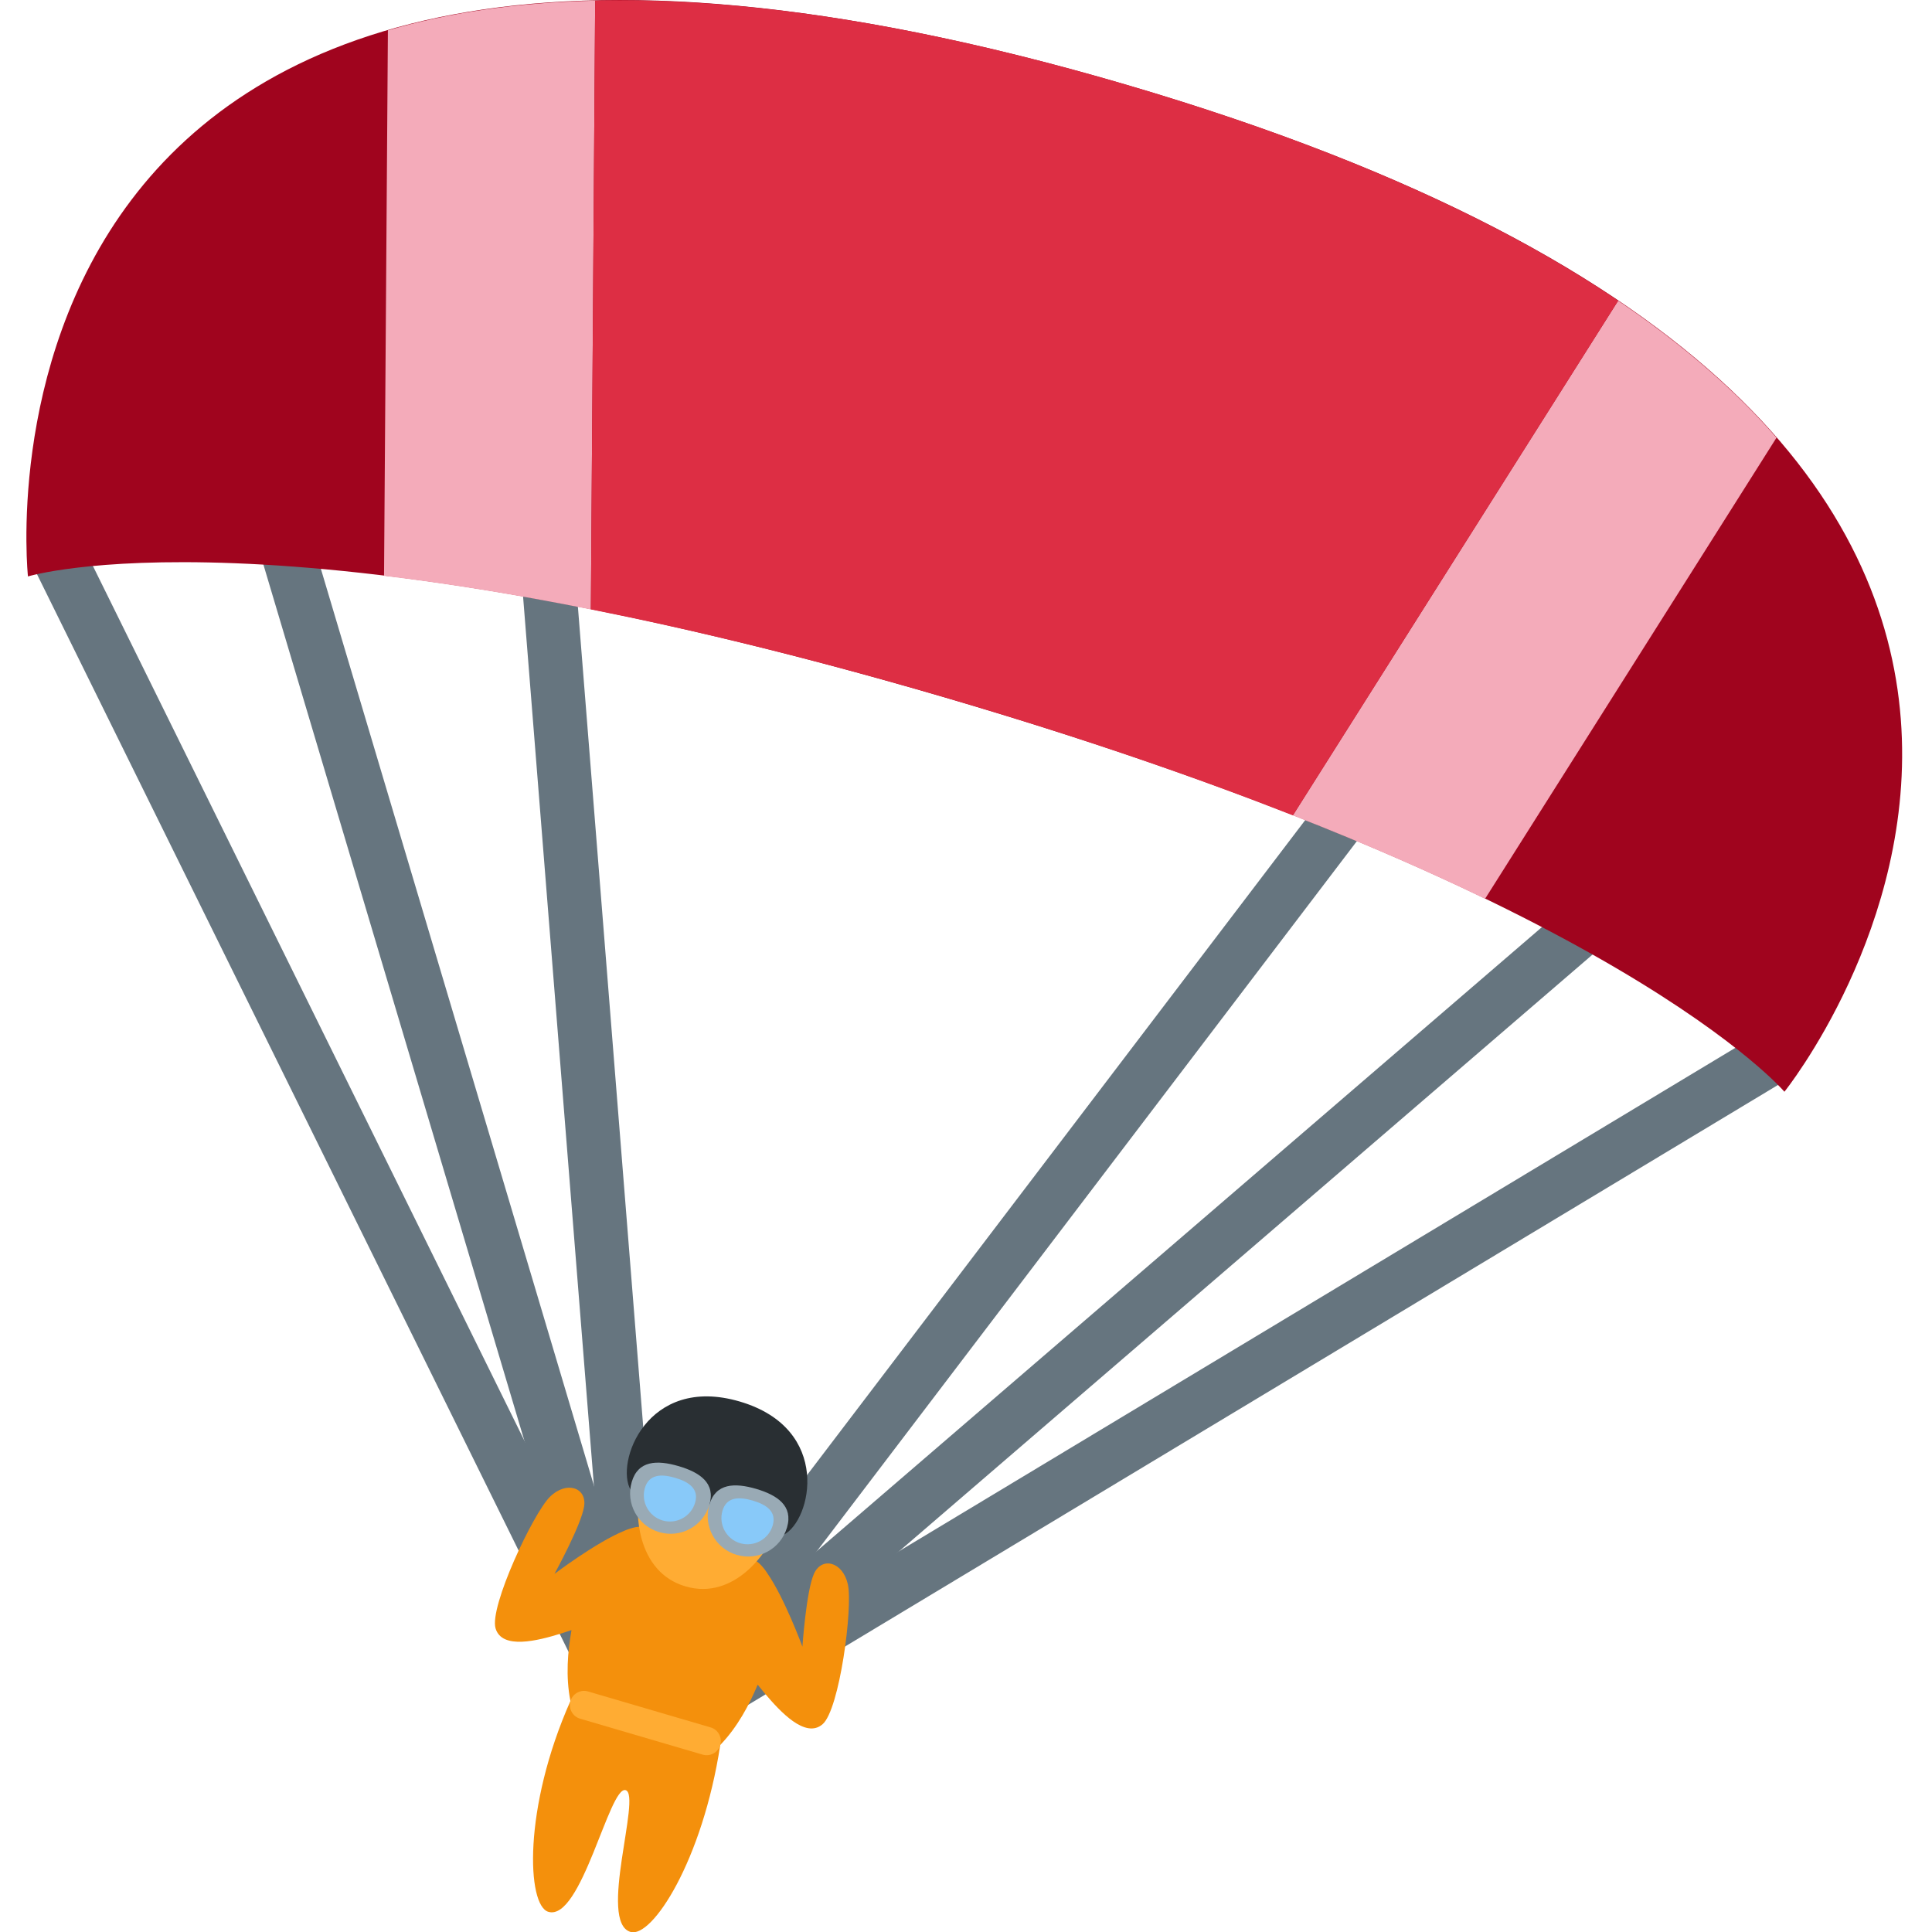
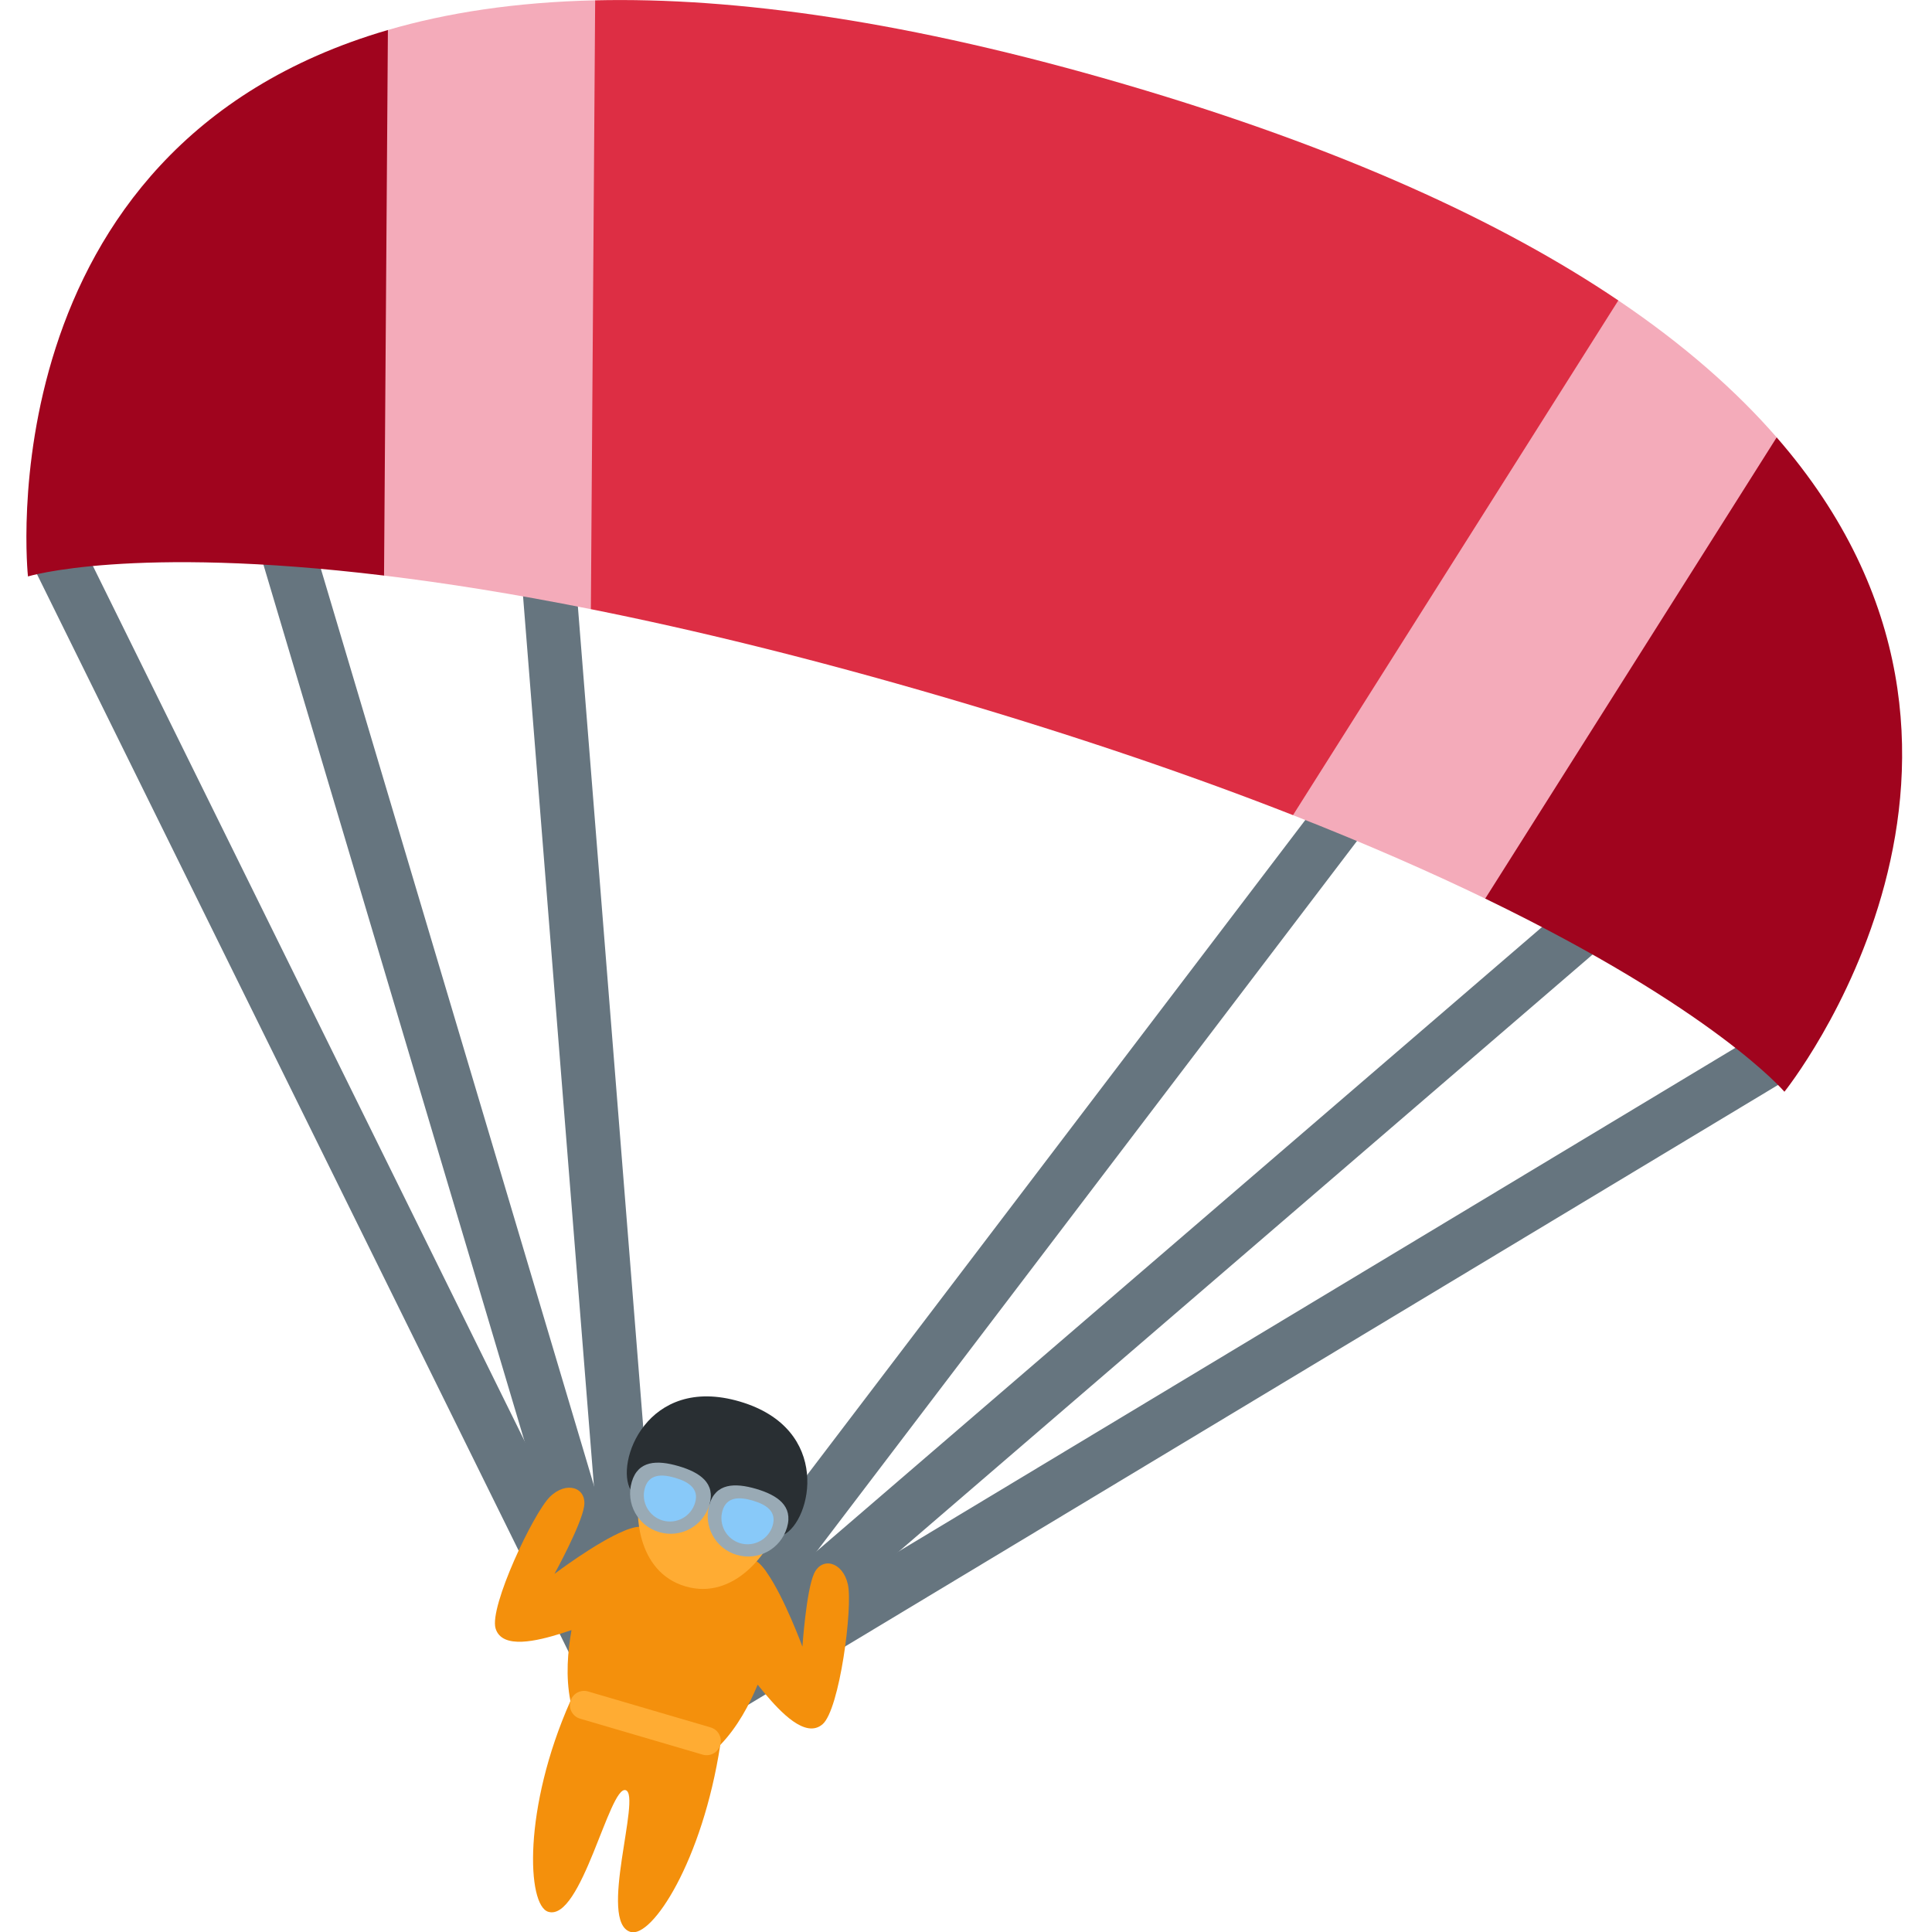
<svg xmlns="http://www.w3.org/2000/svg" viewBox="0 0 36 36">
  <g fill="#66757F">
-     <path d="M11.945 32.885c-.185 0-.363-.103-.45-.28L.652 10.624c-.123-.248-.021-.549.228-.671.25-.122.549-.02.671.228l10.843 21.98c.123.248.021.549-.228.672-.071.035-.147.052-.221.052z" />
-     <path d="M11.944 32.885c-.216 0-.416-.141-.481-.358L4.042 7.612c-.079-.265.072-.545.338-.624.268-.079.545.073.624.338l7.421 24.914c.079.266-.072.545-.338.624-.047.014-.095.021-.143.021z" />
-     <path d="M11.944 32.885c-.259 0-.479-.199-.5-.462L9.214 4.428c-.022-.276.184-.518.46-.54.278-.02.518.184.54.46l2.23 27.995c.022.276-.184.518-.46.54l-.04.002z" />
-     <path d="M11.945 32.885c-.17 0-.336-.087-.43-.243-.143-.237-.066-.546.171-.688l21-12.64c.237-.143.546-.066.688.171s.066.546-.171.688l-21 12.64c-.081.048-.17.072-.258.072z" />
-     <path d="M11.944 32.885c-.141 0-.281-.06-.38-.175-.181-.21-.157-.526.053-.707l19.705-16.957c.21-.18.527-.157.707.053.181.21.157.527-.053.708L12.271 32.763c-.094.082-.21.122-.327.122z" />
-     <path d="M11.944 32.885c-.106 0-.212-.034-.303-.103-.22-.168-.263-.482-.096-.703L28.546 9.726c.168-.221.482-.262.703-.096.221.168.264.482.096.703L12.344 32.687c-.099.129-.249.198-.4.198z" />
+     <path d="M 11.945,32.885 c -0.185,0 -0.363,-0.103 -0.45,-0.28 l -10.843,-21.981 c -0.123,-0.248 -0.021,-0.549 0.228,-0.671 c 0.25,-0.122 0.549,-0.02 0.671,0.228 l 10.843,21.98 c 0.123,0.248 0.021,0.549 -0.228,0.672 c -0.071,0.035 -0.147,0.052 -0.221,0.052 Z" />
+     <path d="M 11.944,32.885 c -0.216,0 -0.416,-0.141 -0.481,-0.358 l -7.421,-24.915 c -0.079,-0.265 0.072,-0.545 0.338,-0.624 c 0.268,-0.079 0.545,0.073 0.624,0.338 l 7.421,24.914 c 0.079,0.266 -0.072,0.545 -0.338,0.624 c -0.047,0.014 -0.095,0.021 -0.143,0.021 Z" />
+     <path d="M 11.944,32.885 c -0.259,0 -0.479,-0.199 -0.5,-0.462 l -2.23,-27.995 c -0.022,-0.276 0.184,-0.518 0.46,-0.54 c 0.278,-0.02 0.518,0.184 0.54,0.46 l 2.23,27.995 c 0.022,0.276 -0.184,0.518 -0.46,0.54 l -0.04,0.002 Z" />
+     <path d="M 11.945,32.885 c -0.17,0 -0.336,-0.087 -0.43,-0.243 c -0.143,-0.237 -0.066,-0.546 0.171,-0.688 l 21,-12.64 c 0.237,-0.143 0.546,-0.066 0.688,0.171 s 0.066,0.546 -0.171,0.688 l -21,12.64 c -0.081,0.048 -0.17,0.072 -0.258,0.072 Z" />
+     <path d="M 11.944,32.885 c -0.141,0 -0.281,-0.06 -0.38,-0.175 c -0.181,-0.21 -0.157,-0.526 0.053,-0.707 l 19.705,-16.957 c 0.21,-0.18 0.527,-0.157 0.707,0.053 c 0.181,0.21 0.157,0.527 -0.053,0.708 l -19.705,16.956 c -0.094,0.082 -0.21,0.122 -0.327,0.122 Z" />
+     <path d="M 11.944,32.885 c -0.106,0 -0.212,-0.034 -0.303,-0.103 c -0.22,-0.168 -0.263,-0.482 -0.096,-0.703 l 17.001,-22.353 c 0.168,-0.221 0.482,-0.262 0.703,-0.096 c 0.221,0.168 0.264,0.482 0.096,0.703 l -17.001,22.354 c -0.099,0.129 -0.249,0.198 -0.4,0.198 Z" />
  </g>
-   <path fill="#A0041E" d="M33.25 20.343s-3.106-3.669-15.62-7.34S.521 10.741.521 10.741-1.158-4.917 20.982 1.578 33.25 20.343 33.25 20.343z" />
-   <path fill="#F4900C" d="M15.799 29.523c-.095-.427-.489-.521-.633-.196-.144.325-.214 1.356-.214 1.356s-.337-.915-.656-1.37l-.031-.047c-.054-.072-.107-.132-.157-.167l-.02-.013c-.246-.206-.596-.356-1.034-.485s-.813-.191-1.132-.151h-.024c-.061.003-.139.025-.222.056-.018.006-.034.015-.052.022-.514.21-1.292.799-1.292.799s.498-.906.552-1.257c.054-.351-.328-.485-.639-.177-.31.308-1.13 2.047-1.011 2.449.119.402.788.23 1.217.097l.198-.064c-.07.395-.111.863-.02 1.321-.887 1.998-.811 3.811-.411 3.928.616.181 1.137-2.356 1.44-2.267.303.089-.524 2.461.092 2.642.4.117 1.339-1.323 1.671-3.484.324-.337.542-.752.697-1.123.045.055.091.113.132.161.29.344.759.85 1.077.576.318-.272.567-2.179.472-2.606z" />
-   <path fill="#FFAC33" d="M14.531 28.329c-.174.592-.851 1.497-1.758 1.231s-.988-1.393-.815-1.985.511-1.742 1.798-1.365.949 1.527.775 2.119z" />
-   <path fill="#292F33" d="M13.783 26.115c-1.729-.507-2.329 1.149-2.03 1.65.299.502.64.04 1.463.282.823.241.861.814 1.384.553.522-.26.913-1.977-.817-2.485z" />
-   <path fill="#99AAB5" d="M14.665 28.462c-.117.4-.536.629-.936.511-.4-.117-.629-.536-.511-.936.117-.4.472-.411.872-.294.399.118.692.319.575.719z" />
-   <path fill="#88C9F9" d="M14.398 28.425c-.076.258-.347.406-.605.331-.258-.076-.406-.347-.331-.605.076-.258.305-.266.564-.19.258.076.448.206.372.464z" />
-   <path fill="#99AAB5" d="M13.219 28.038c-.117.4-.536.629-.936.511-.4-.117-.629-.536-.511-.936.117-.4.472-.411.872-.294s.693.319.575.719z" />
-   <path fill="#88C9F9" d="M12.952 28.001c-.076.258-.347.406-.605.331-.258-.076-.406-.347-.331-.605.076-.258.305-.266.564-.19s.448.206.372.464z" />
-   <path fill="#FFAC33" d="M13.093 32.695l-2.284-.67c-.14-.041-.22-.188-.179-.328.041-.14.188-.22.328-.179l2.284.67c.14.041.22.188.179.328-.042.14-.188.22-.328.179z" />
-   <path fill="#F4ABBA" d="M7.156 10.73c1.122.135 2.402.336 3.854.626L11.09.012C9.606.046 8.327.244 7.228.565L7.156 10.73zm16.935 4.463c1.379.541 2.564 1.063 3.581 1.555l5.431-8.593c-.752-.864-1.721-1.721-2.951-2.552l-6.061 9.59z" />
-   <path fill="#DD2E44" d="M24.091 15.193l6.061-9.59c-2.163-1.461-5.128-2.84-9.17-4.026S13.7-.05 11.09.011l-.08 11.344c1.907.38 4.095.907 6.62 1.647 2.525.742 4.65 1.481 6.461 2.191z" />
+   <path d="M 15.799,29.523 c 0.095,0.427 -0.154,2.334 -0.472,2.606 c -0.318,0.274 -0.787,-0.232 -1.077,-0.576 c -0.041,-0.048 -0.087,-0.106 -0.132,-0.161 c -0.155,0.371 -0.373,0.786 -0.697,1.123 c -0.332,2.161 -1.271,3.601 -1.671,3.484 c -0.616,-0.181 0.211,-2.553 -0.092,-2.642 s -0.824,2.448 -1.44,2.267 c -0.4,-0.117 -0.476,-1.93 0.411,-3.928 c -0.091,-0.458 -0.05,-0.926 0.02,-1.321 l -0.198,0.064 c -0.429,0.133 -1.098,0.305 -1.217,-0.097 s 0.701,-2.141 1.011,-2.449 c 0.311,-0.308 0.693,-0.174 0.639,0.177 s -0.552,1.257 -0.552,1.257 s 0.778,-0.589 1.292,-0.799 c 0.018,-0.007 0.034,-0.016 0.052,-0.022 c 0.083,-0.031 0.161,-0.053 0.222,-0.056 h0.024 c 0.319,-0.04 0.694,0.022 1.132,0.151 s 0.788,0.279 1.034,0.485 l 0.02,0.013 c 0.05,0.035 0.103,0.095 0.157,0.167 l 0.031,0.047 c 0.319,0.455 0.656,1.37 0.656,1.37 s 0.07,-1.031 0.214,-1.356 s 0.538,-0.231 0.633,0.196 Z" fill="#F4900C" />
+   <path d="M 13.093,32.695 l -2.284,-0.67 c -0.14,-0.041 -0.22,-0.188 -0.179,-0.328 s 0.188,-0.22 0.328,-0.179 l 2.284,0.67 c 0.14,0.041 0.22,0.188 0.179,0.328 c -0.042,0.14 -0.188,0.22 -0.328,0.179 Z" fill="#FFAC33" />
+   <path d="M 14.531,28.329 c -0.174,0.592 -0.851,1.497 -1.758,1.231 s -0.988,-1.393 -0.815,-1.985 s 0.511,-1.742 1.798,-1.365 s 0.949,1.527 0.775,2.119 Z" fill="#FFAC33" />
+   <path d="M 13.783,26.115 c 1.73,0.508 1.339,2.225 0.817,2.485 c -0.523,0.261 -0.561,-0.312 -1.384,-0.553 c -0.823,-0.242 -1.164,0.22 -1.463,-0.282 c -0.299,-0.501 0.301,-2.157 2.03,-1.65 Z" fill="#292F33" />
+   <path d="M 14.665,28.462 c -0.117,0.4 -0.536,0.629 -0.936,0.511 c -0.4,-0.117 -0.629,-0.536 -0.511,-0.936 c 0.117,-0.4 0.472,-0.411 0.872,-0.294 c 0.399,0.118 0.692,0.319 0.575,0.719 Z" fill="#99AAB5" />
+   <path d="M 13.219,28.038 c -0.117,0.4 -0.536,0.629 -0.936,0.511 c -0.4,-0.117 -0.629,-0.536 -0.511,-0.936 c 0.117,-0.4 0.472,-0.411 0.872,-0.294 s 0.693,0.319 0.575,0.719 Z" fill="#99AAB5" />
+   <path d="M 14.398,28.425 c -0.076,0.258 -0.347,0.406 -0.605,0.331 c -0.258,-0.076 -0.406,-0.347 -0.331,-0.605 c 0.076,-0.258 0.305,-0.266 0.564,-0.19 c 0.258,0.076 0.448,0.206 0.372,0.464 Z" fill="#88C9F9" />
+   <path d="M 12.952,28.001 c -0.076,0.258 -0.347,0.406 -0.605,0.331 c -0.258,-0.076 -0.406,-0.347 -0.331,-0.605 c 0.076,-0.258 0.305,-0.266 0.564,-0.19 s 0.448,0.206 0.372,0.464 Z" fill="#88C9F9" />
+   <path fill="#A0041E" d="M 7.228,0.559 l 1.952,1.301 l -0.12,7.32 l -1.904,1.545 c -4.721,-0.571 -6.635,0.016 -6.635,0.016 s -0.855,-7.978 6.707,-10.182 Z" />
+   <path fill="#A0041E" d="M 27.675,16.744 l -0.795,-2.284 l 3.84,-6.18 l 2.386,-0.13 c 5.174,5.941 0.144,12.193 0.144,12.193 s -1.294,-1.528 -5.575,-3.599 Z" />
+   <path fill="#F4ABBA" d="M 33.106,8.15 l -5.431,8.594 c -1.018,-0.492 -2.204,-1.015 -3.582,-1.555 l -1.653,-7.989 l 7.715,-1.602 c 1.231,0.831 2.199,1.688 2.951,2.552 Z" />
+   <path fill="#F4ABBA" d="M 11.09,0.006 l 5.59,5.754 l -5.67,5.591 c -1.451,-0.29 -2.732,-0.491 -3.854,-0.626 l 0.072,-10.166 c 1.1,-0.321 2.378,-0.519 3.862,-0.553 Z" />
+   <path fill="#DD2E44" d="M 17.63,13.003 c 2.518,0.739 4.656,1.477 6.463,2.186 l 6.062,-9.591 c -2.162,-1.459 -5.135,-2.836 -9.173,-4.02 c -4.038,-1.185 -7.284,-1.632 -9.892,-1.572 l -0.08,11.345 c 1.904,0.38 4.102,0.913 6.62,1.652 v0 Z" />
</svg>
